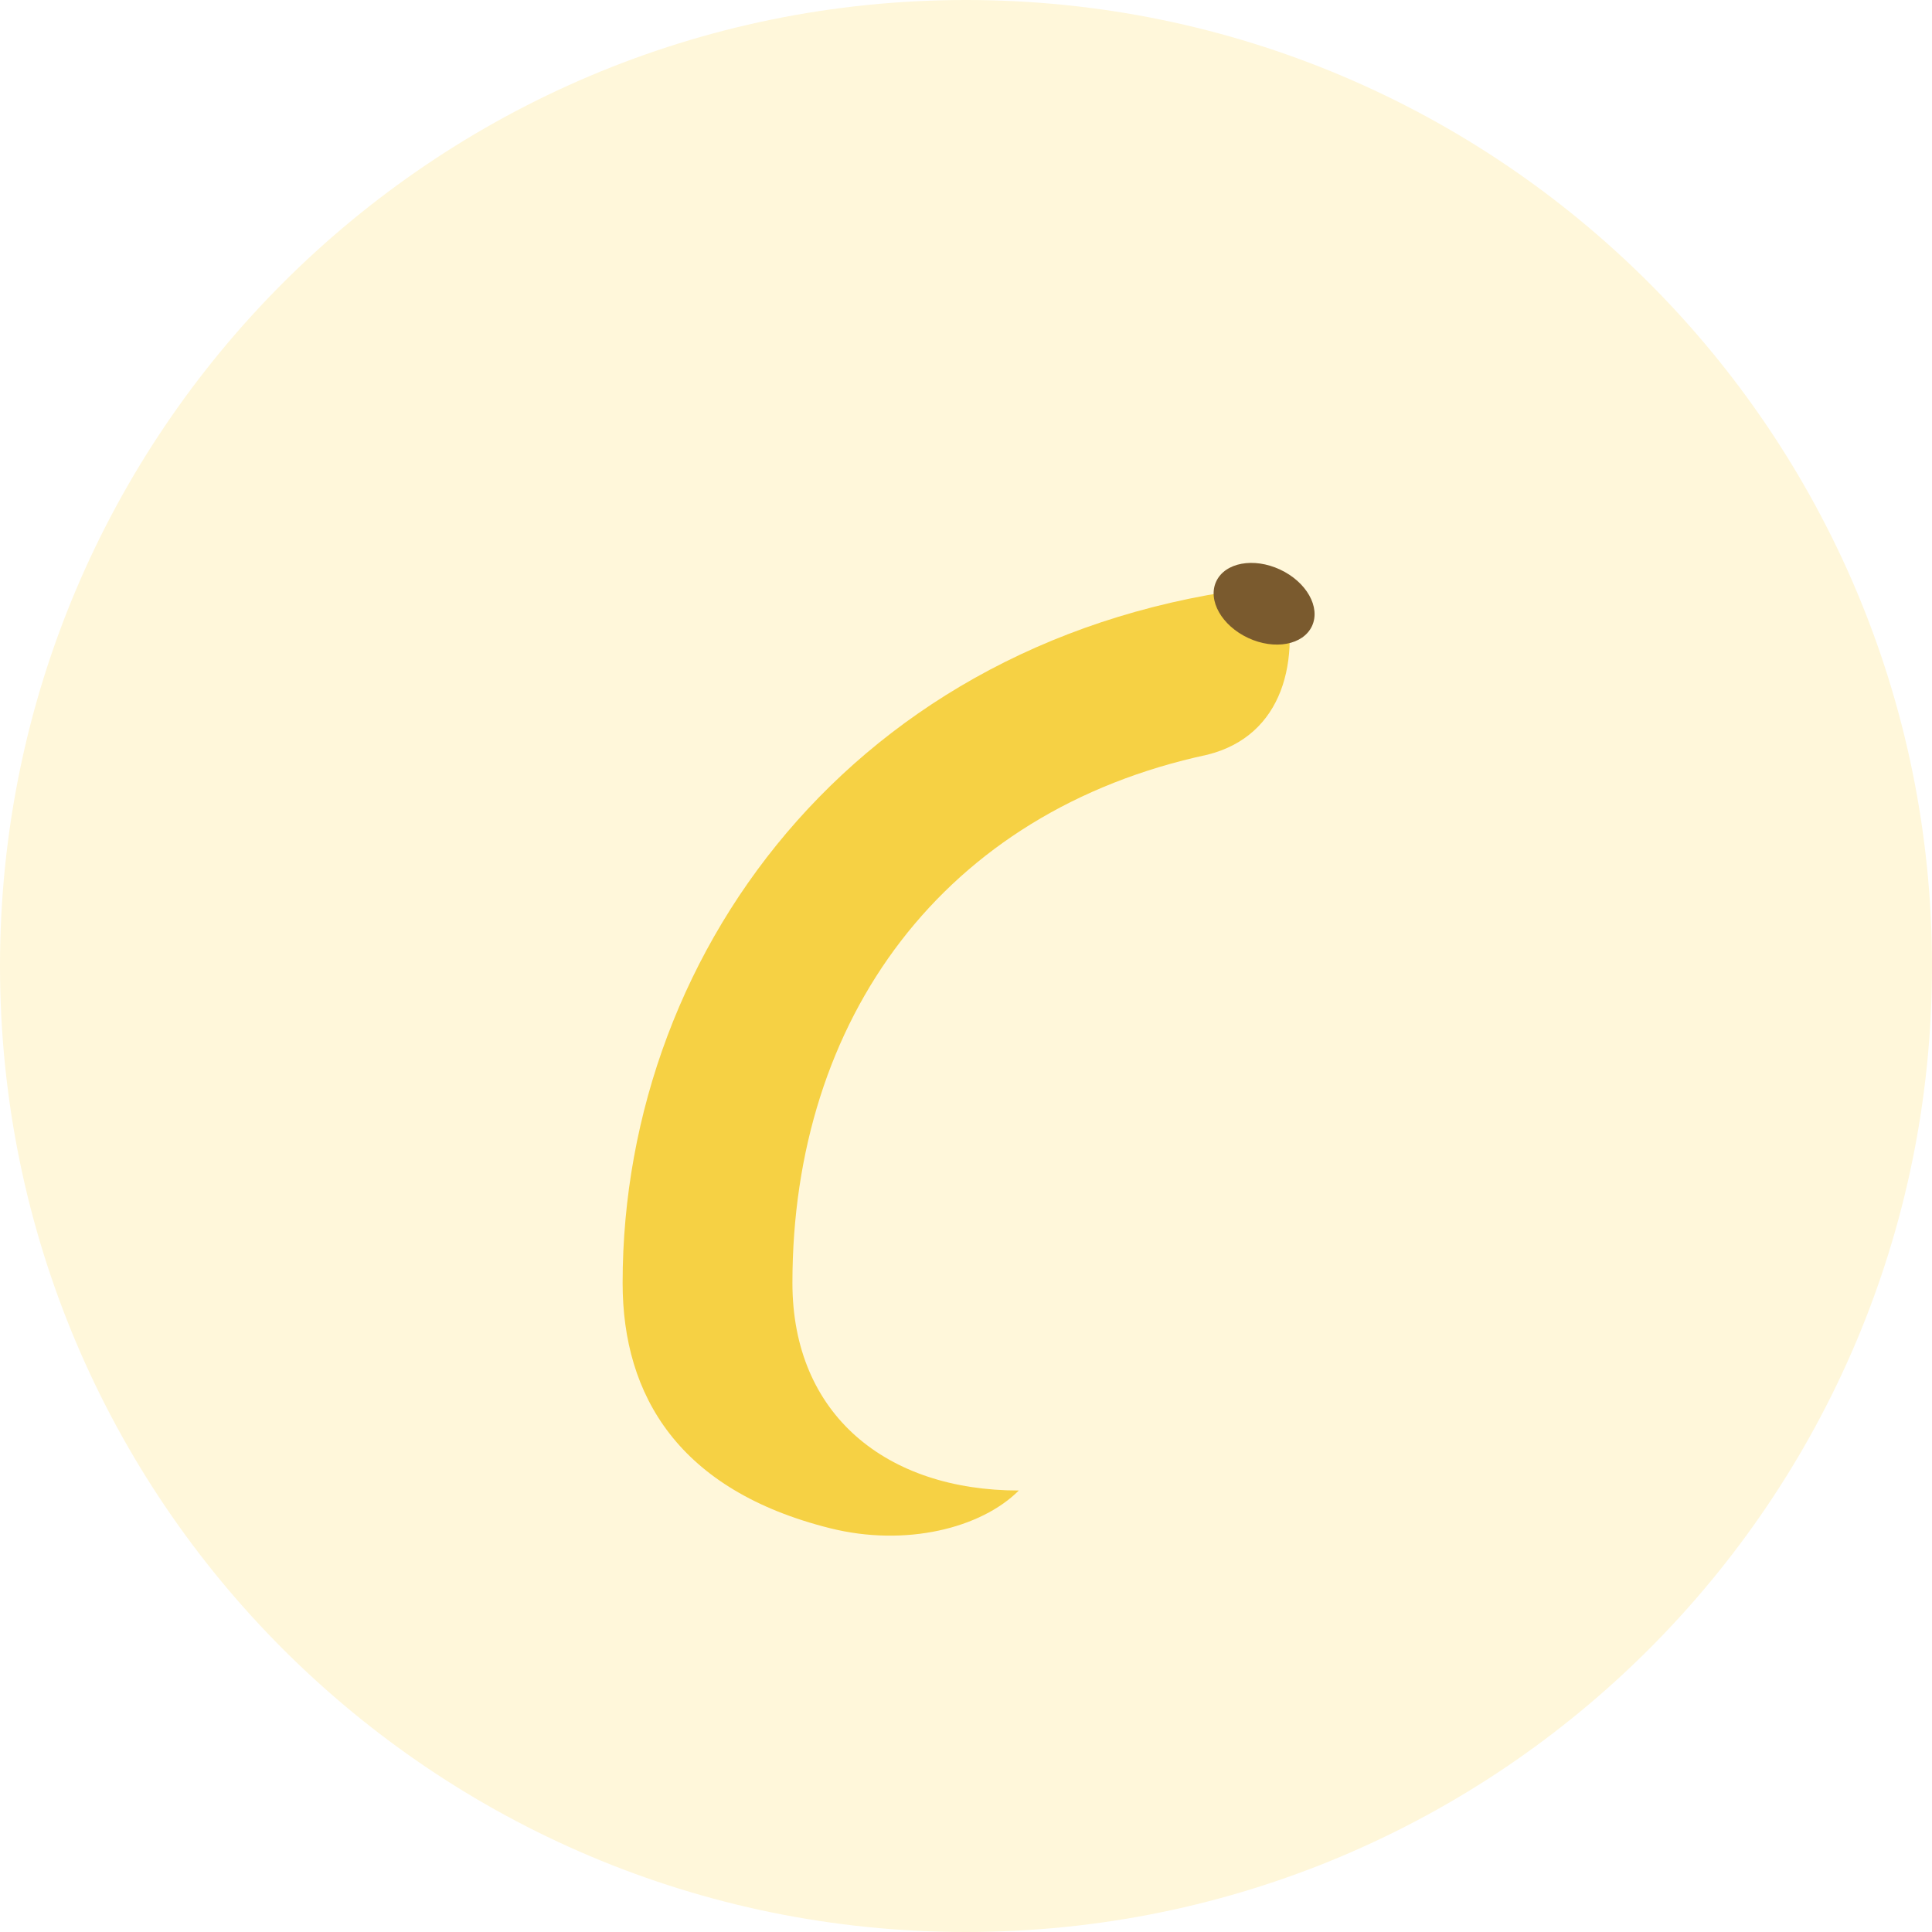
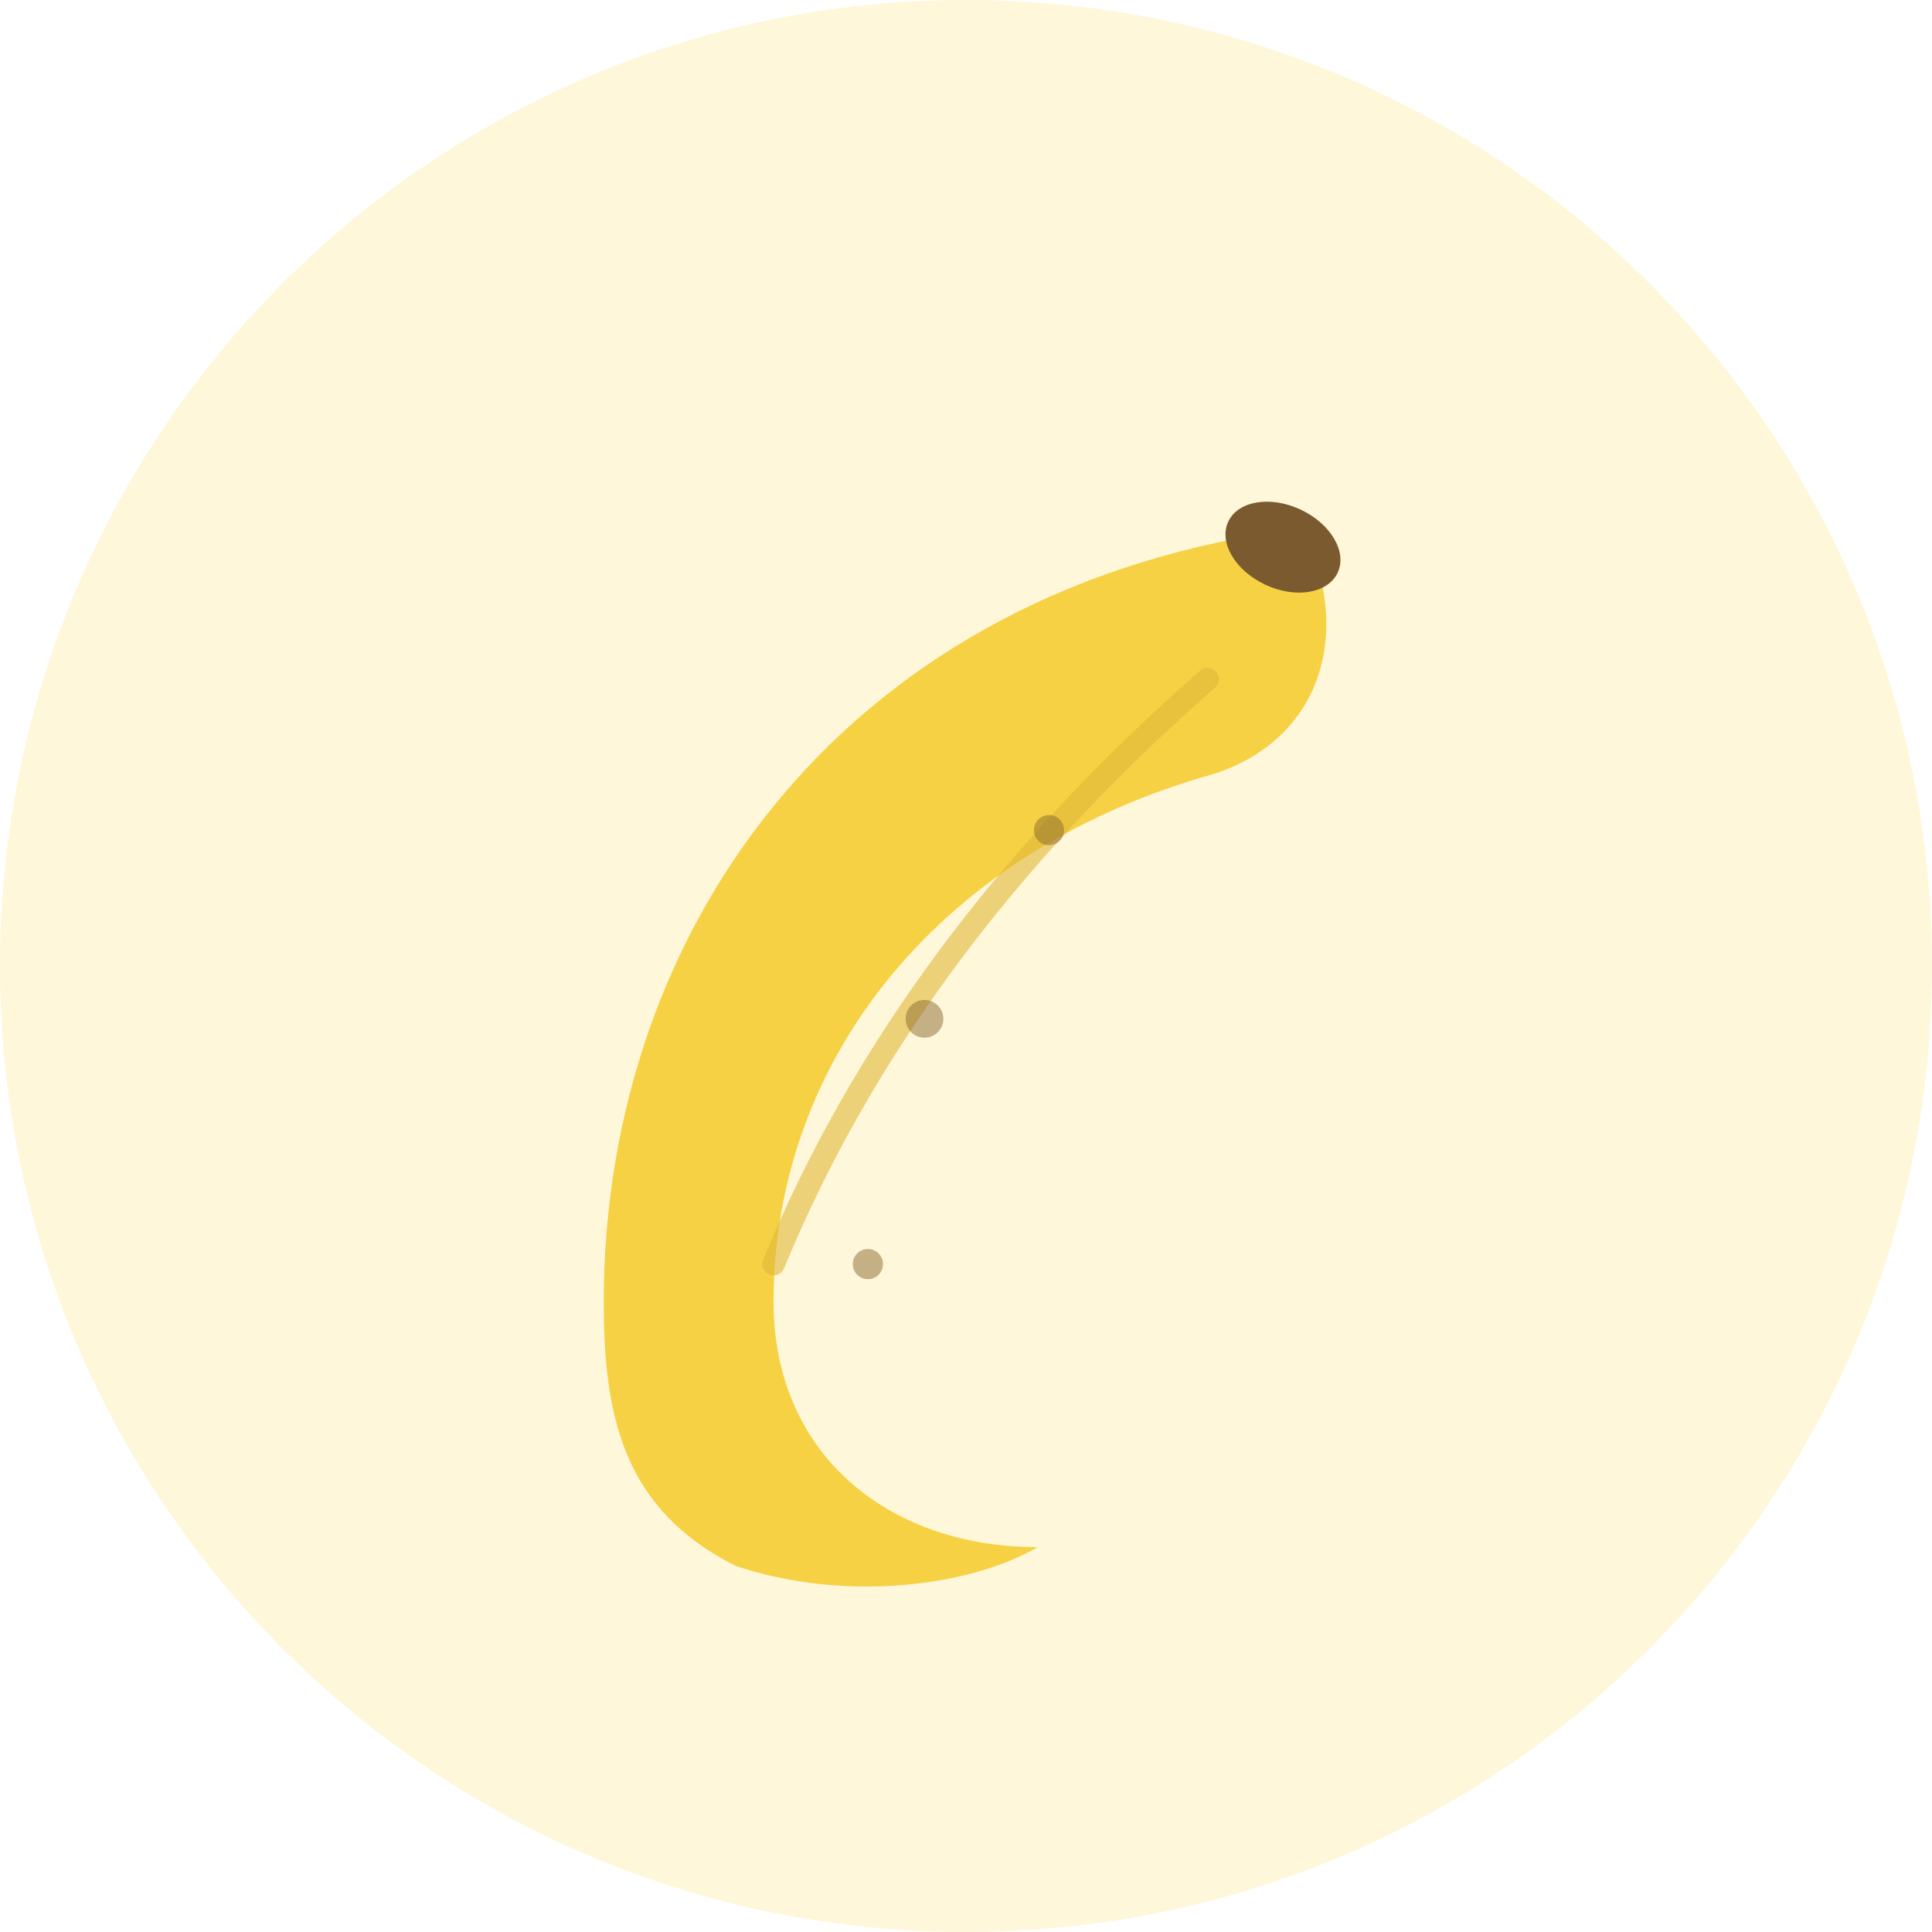
<svg xmlns="http://www.w3.org/2000/svg" width="512" height="512" viewBox="0 0 512 512">
  <circle cx="256" cy="256" r="256" fill="#FFF7DA" />
-   <path d="M 165 340 C 165 250 230 165 340 155 C 345 175 340 195 320 200 C 250 215 210 270 210 340 C 210 375 235 395 270 395 C 260 405 240 410 220 405 C 180 395 165 370 165 340 Z" fill="#F6D144" />
-   <ellipse cx="335" cy="160" rx="14" ry="10" fill="#7A5A2E" transform="rotate(25 335 160)" />
+   <path d="M 160 345 C 160 245 225 155 345 140 C 358 165 352 195 322 205 C 250 225 205 280 205 345 C 205 385 235 410 275 410 C 258 420 225 425 195 415 C 165 400 160 375 160 345 Z" fill="#F6D144" />
+   <path d="M 205 335 Q 240 250 320 180" fill="none" stroke="#E0B838" stroke-width="6" stroke-linecap="round" opacity="0.6" />
+   <circle cx="245" cy="270" r="5" fill="#8A6A2E" opacity="0.5" />
+   <circle cx="278" cy="220" r="4" fill="#8A6A2E" opacity="0.5" />
+   <circle cx="230" cy="335" r="4" fill="#8A6A2E" opacity="0.5" />
+   <ellipse cx="340" cy="145" rx="16" ry="11" fill="#7A5A2E" transform="rotate(25 340 145)" />
</svg>
